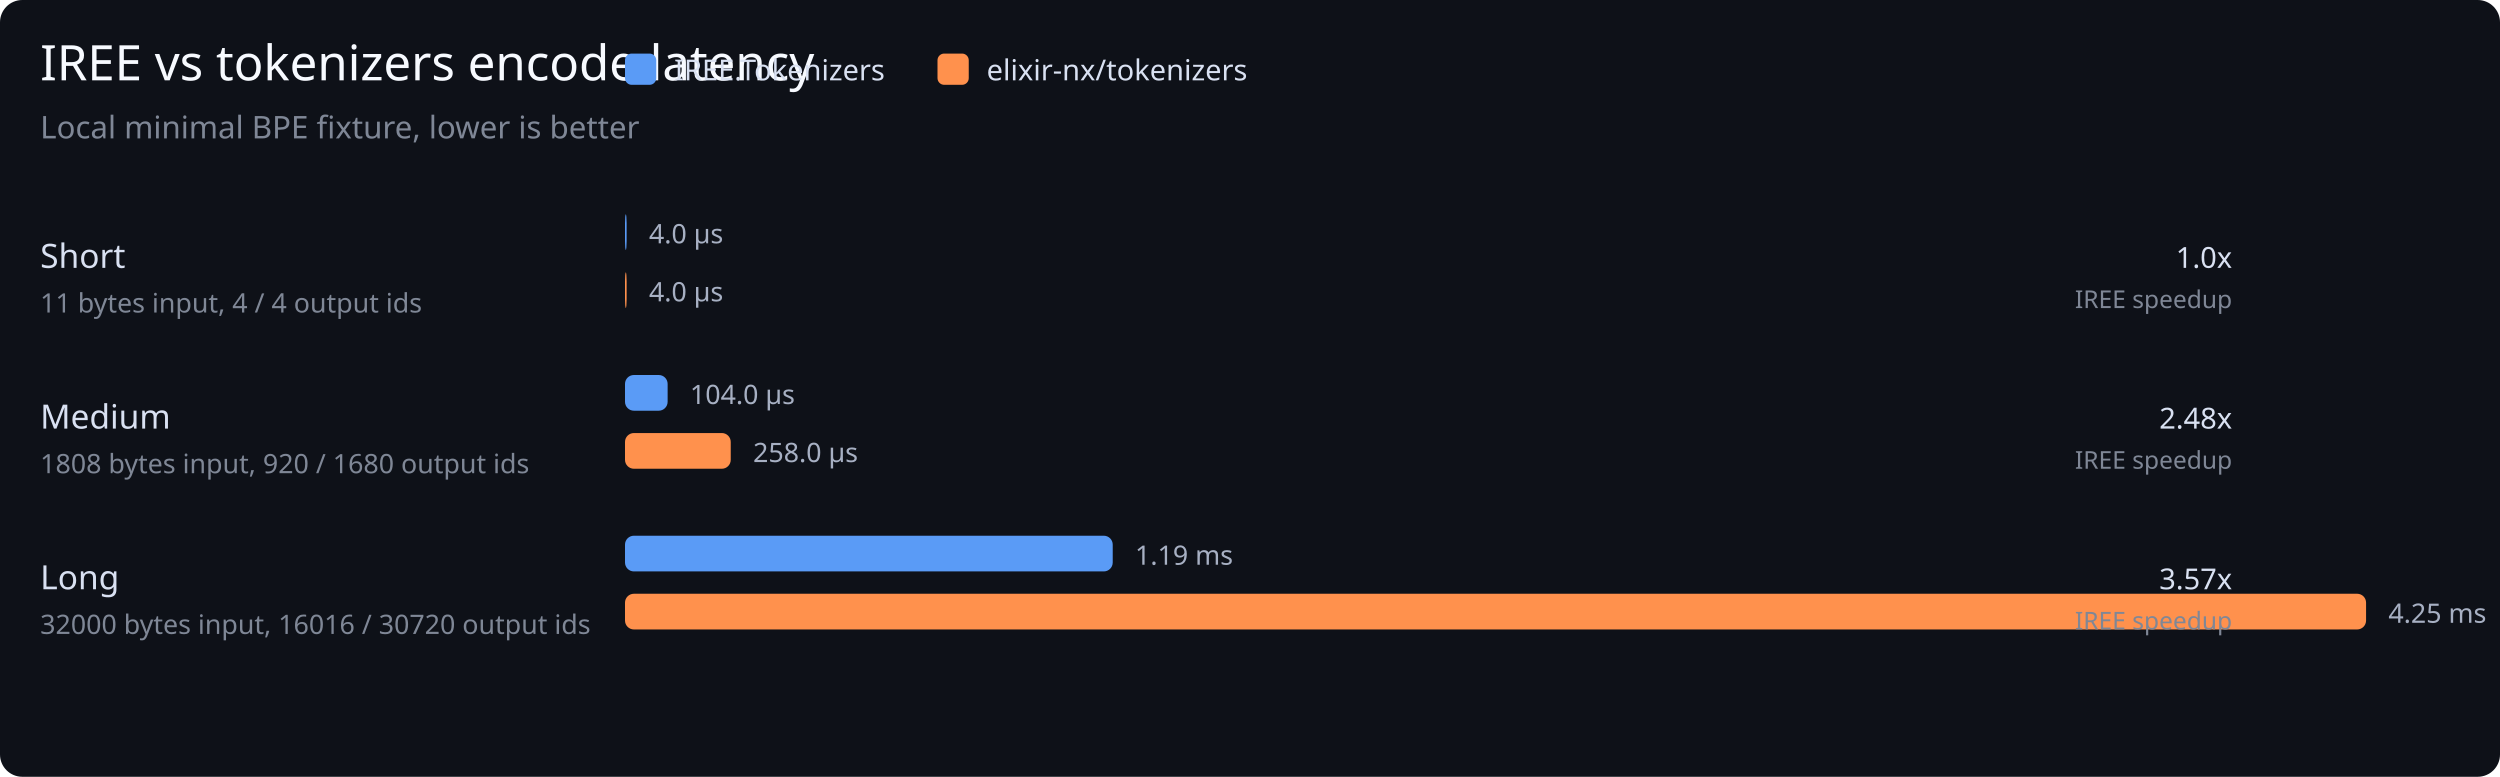
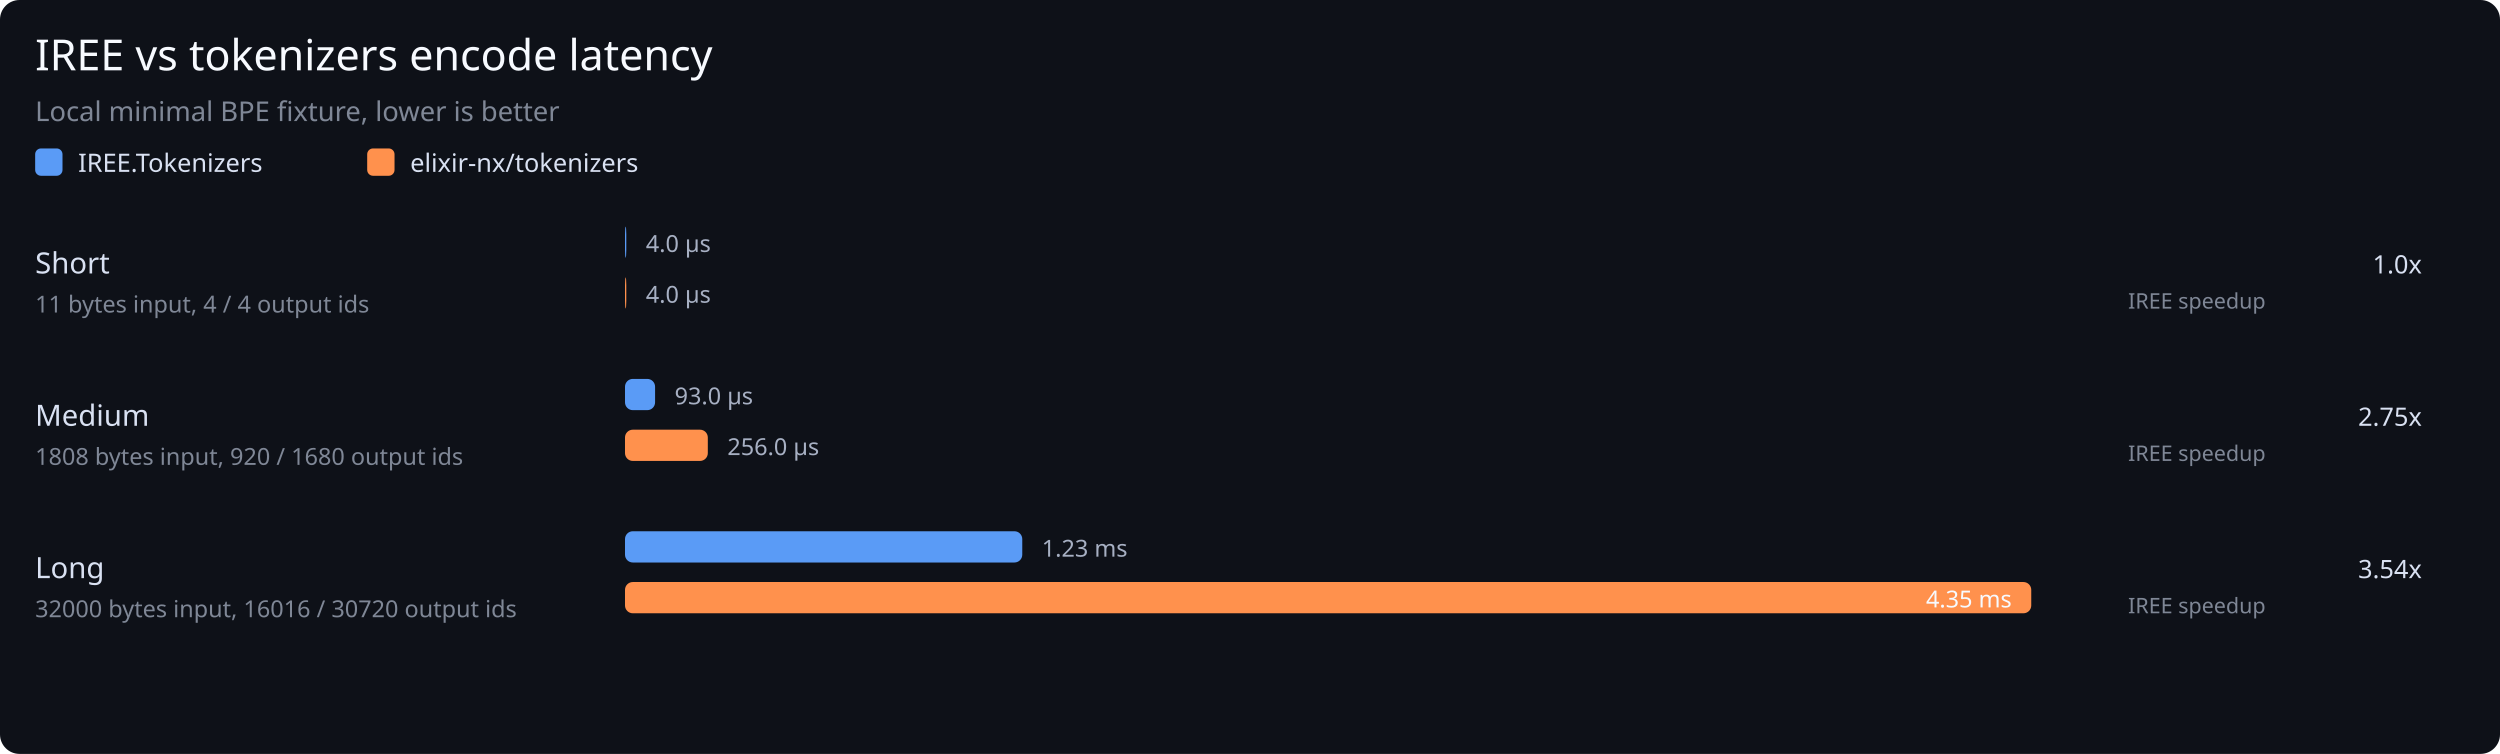
- <svg xmlns="http://www.w3.org/2000/svg" width="1120" height="348" viewBox="0 0 1120 348">
-   <rect width="1120" height="348" rx="10" fill="#0E1118" />
+ <svg xmlns="http://www.w3.org/2000/svg" width="1280" height="386" viewBox="0 0 1280 386">
+   <rect width="1280" height="386" rx="10" fill="#0E1118" />
  <text x="18" y="36" fill="#F7FAFF" font-family="system-ui, sans-serif" font-size="22">IREE vs tokenizers encode latency</text>
  <text x="18" y="62" fill="#7F8796" font-family="system-ui, sans-serif" font-size="14">Local minimal BPE fixture, lower is better</text>
-   <rect x="280" y="24" width="14" height="14" rx="3" fill="#5A9BF6" />
-   <text x="302" y="36" fill="#D9E1F2" font-family="system-ui, sans-serif" font-size="13">IREE.Tokenizers</text>
-   <rect x="420" y="24" width="14" height="14" rx="3" fill="#FF914D" />
-   <text x="442" y="36" fill="#D9E1F2" font-family="system-ui, sans-serif" font-size="13">elixir-nx/tokenizers</text>
-   <text x="18" y="120" fill="#D9E1F2" font-family="system-ui, sans-serif" font-size="15">Short</text>
-   <text x="18" y="140" fill="#7F8796" font-family="system-ui, sans-serif" font-size="12">11 bytes input, 4 / 4 output ids</text>
-   <rect x="280" y="96" width="0.73" height="16" rx="4" fill="#5A9BF6" />
-   <text x="290.734" y="109" fill="#A7B0C3" font-family="system-ui, sans-serif" font-size="12">4.0 μs</text>
-   <rect x="280" y="122" width="0.73" height="16" rx="4" fill="#FF914D" />
-   <text x="290.734" y="135" fill="#A7B0C3" font-family="system-ui, sans-serif" font-size="12">4.0 μs</text>
-   <text x="1000" y="120" fill="#D9E1F2" font-family="system-ui, sans-serif" font-size="13" text-anchor="end">1.0x</text>
-   <text x="1000" y="138" fill="#7F8796" font-family="system-ui, sans-serif" font-size="11" text-anchor="end">IREE speedup</text>
-   <text x="18" y="192" fill="#D9E1F2" font-family="system-ui, sans-serif" font-size="15">Medium</text>
-   <text x="18" y="212" fill="#7F8796" font-family="system-ui, sans-serif" font-size="12">1808 bytes input, 920 / 1680 output ids</text>
-   <rect x="280" y="168" width="19.1" height="16" rx="4" fill="#5A9BF6" />
-   <text x="309.096" y="181" fill="#A7B0C3" font-family="system-ui, sans-serif" font-size="12">104.0 μs</text>
-   <rect x="280" y="194" width="47.37" height="16" rx="4" fill="#FF914D" />
-   <text x="337.373" y="207" fill="#A7B0C3" font-family="system-ui, sans-serif" font-size="12">258.0 μs</text>
-   <text x="1000" y="192" fill="#D9E1F2" font-family="system-ui, sans-serif" font-size="13" text-anchor="end">2.48x</text>
-   <text x="1000" y="210" fill="#7F8796" font-family="system-ui, sans-serif" font-size="11" text-anchor="end">IREE speedup</text>
-   <text x="18" y="264" fill="#D9E1F2" font-family="system-ui, sans-serif" font-size="15">Long</text>
-   <text x="18" y="284" fill="#7F8796" font-family="system-ui, sans-serif" font-size="12">32000 bytes input, 16016 / 30720 output ids</text>
-   <rect x="280" y="240" width="218.5" height="16" rx="4" fill="#5A9BF6" />
-   <text x="508.503" y="253" fill="#A7B0C3" font-family="system-ui, sans-serif" font-size="12">1.19 ms</text>
-   <rect x="280" y="266" width="780.0" height="16" rx="4" fill="#FF914D" />
-   <text x="1070.0" y="279" fill="#A7B0C3" font-family="system-ui, sans-serif" font-size="12">4.25 ms</text>
-   <text x="1000" y="264" fill="#D9E1F2" font-family="system-ui, sans-serif" font-size="13" text-anchor="end">3.57x</text>
-   <text x="1000" y="282" fill="#7F8796" font-family="system-ui, sans-serif" font-size="11" text-anchor="end">IREE speedup</text>
+   <rect x="18" y="76" width="14" height="14" rx="3" fill="#5A9BF6" />
+   <text x="40" y="88" fill="#D9E1F2" font-family="system-ui, sans-serif" font-size="13">IREE.Tokenizers</text>
+   <rect x="188" y="76" width="14" height="14" rx="3" fill="#FF914D" />
+   <text x="210" y="88" fill="#D9E1F2" font-family="system-ui, sans-serif" font-size="13">elixir-nx/tokenizers</text>
+   <text x="18" y="140" fill="#D9E1F2" font-family="system-ui, sans-serif" font-size="15">Short</text>
+   <text x="18" y="160" fill="#7F8796" font-family="system-ui, sans-serif" font-size="12">11 bytes input, 4 / 4 output ids</text>
+   <rect x="320" y="116" width="0.66" height="16" rx="4" fill="#5A9BF6" />
+   <text x="330.663" y="129" text-anchor="start" fill="#A7B0C3" font-family="system-ui, sans-serif" font-size="12">4.0 μs</text>
+   <rect x="320" y="142" width="0.66" height="16" rx="4" fill="#FF914D" />
+   <text x="330.663" y="155" text-anchor="start" fill="#A7B0C3" font-family="system-ui, sans-serif" font-size="12">4.0 μs</text>
+   <text x="1240" y="140" fill="#D9E1F2" font-family="system-ui, sans-serif" font-size="13" text-anchor="end">1.0x</text>
+   <text x="1160" y="158" fill="#7F8796" font-family="system-ui, sans-serif" font-size="11" text-anchor="end">IREE speedup</text>
+   <text x="18" y="218" fill="#D9E1F2" font-family="system-ui, sans-serif" font-size="15">Medium</text>
+   <text x="18" y="238" fill="#7F8796" font-family="system-ui, sans-serif" font-size="12">1808 bytes input, 920 / 1680 output ids</text>
+   <rect x="320" y="194" width="15.4" height="16" rx="4" fill="#5A9BF6" />
+   <text x="345.404" y="207" text-anchor="start" fill="#A7B0C3" font-family="system-ui, sans-serif" font-size="12">93.0 μs</text>
+   <rect x="320" y="220" width="42.4" height="16" rx="4" fill="#FF914D" />
+   <text x="372.402" y="233" text-anchor="start" fill="#A7B0C3" font-family="system-ui, sans-serif" font-size="12">256.0 μs</text>
+   <text x="1240" y="218" fill="#D9E1F2" font-family="system-ui, sans-serif" font-size="13" text-anchor="end">2.75x</text>
+   <text x="1160" y="236" fill="#7F8796" font-family="system-ui, sans-serif" font-size="11" text-anchor="end">IREE speedup</text>
+   <text x="18" y="296" fill="#D9E1F2" font-family="system-ui, sans-serif" font-size="15">Long</text>
+   <text x="18" y="316" fill="#7F8796" font-family="system-ui, sans-serif" font-size="12">32000 bytes input, 16016 / 30720 output ids</text>
+   <rect x="320" y="272" width="203.4" height="16" rx="4" fill="#5A9BF6" />
+   <text x="533.395" y="285" text-anchor="start" fill="#A7B0C3" font-family="system-ui, sans-serif" font-size="12">1.23 ms</text>
+   <rect x="320" y="298" width="720.0" height="16" rx="4" fill="#FF914D" />
+   <text x="1030.0" y="311" text-anchor="end" fill="#F7FAFF" font-family="system-ui, sans-serif" font-size="12">4.35 ms</text>
+   <text x="1240" y="296" fill="#D9E1F2" font-family="system-ui, sans-serif" font-size="13" text-anchor="end">3.54x</text>
+   <text x="1160" y="314" fill="#7F8796" font-family="system-ui, sans-serif" font-size="11" text-anchor="end">IREE speedup</text>
</svg>
